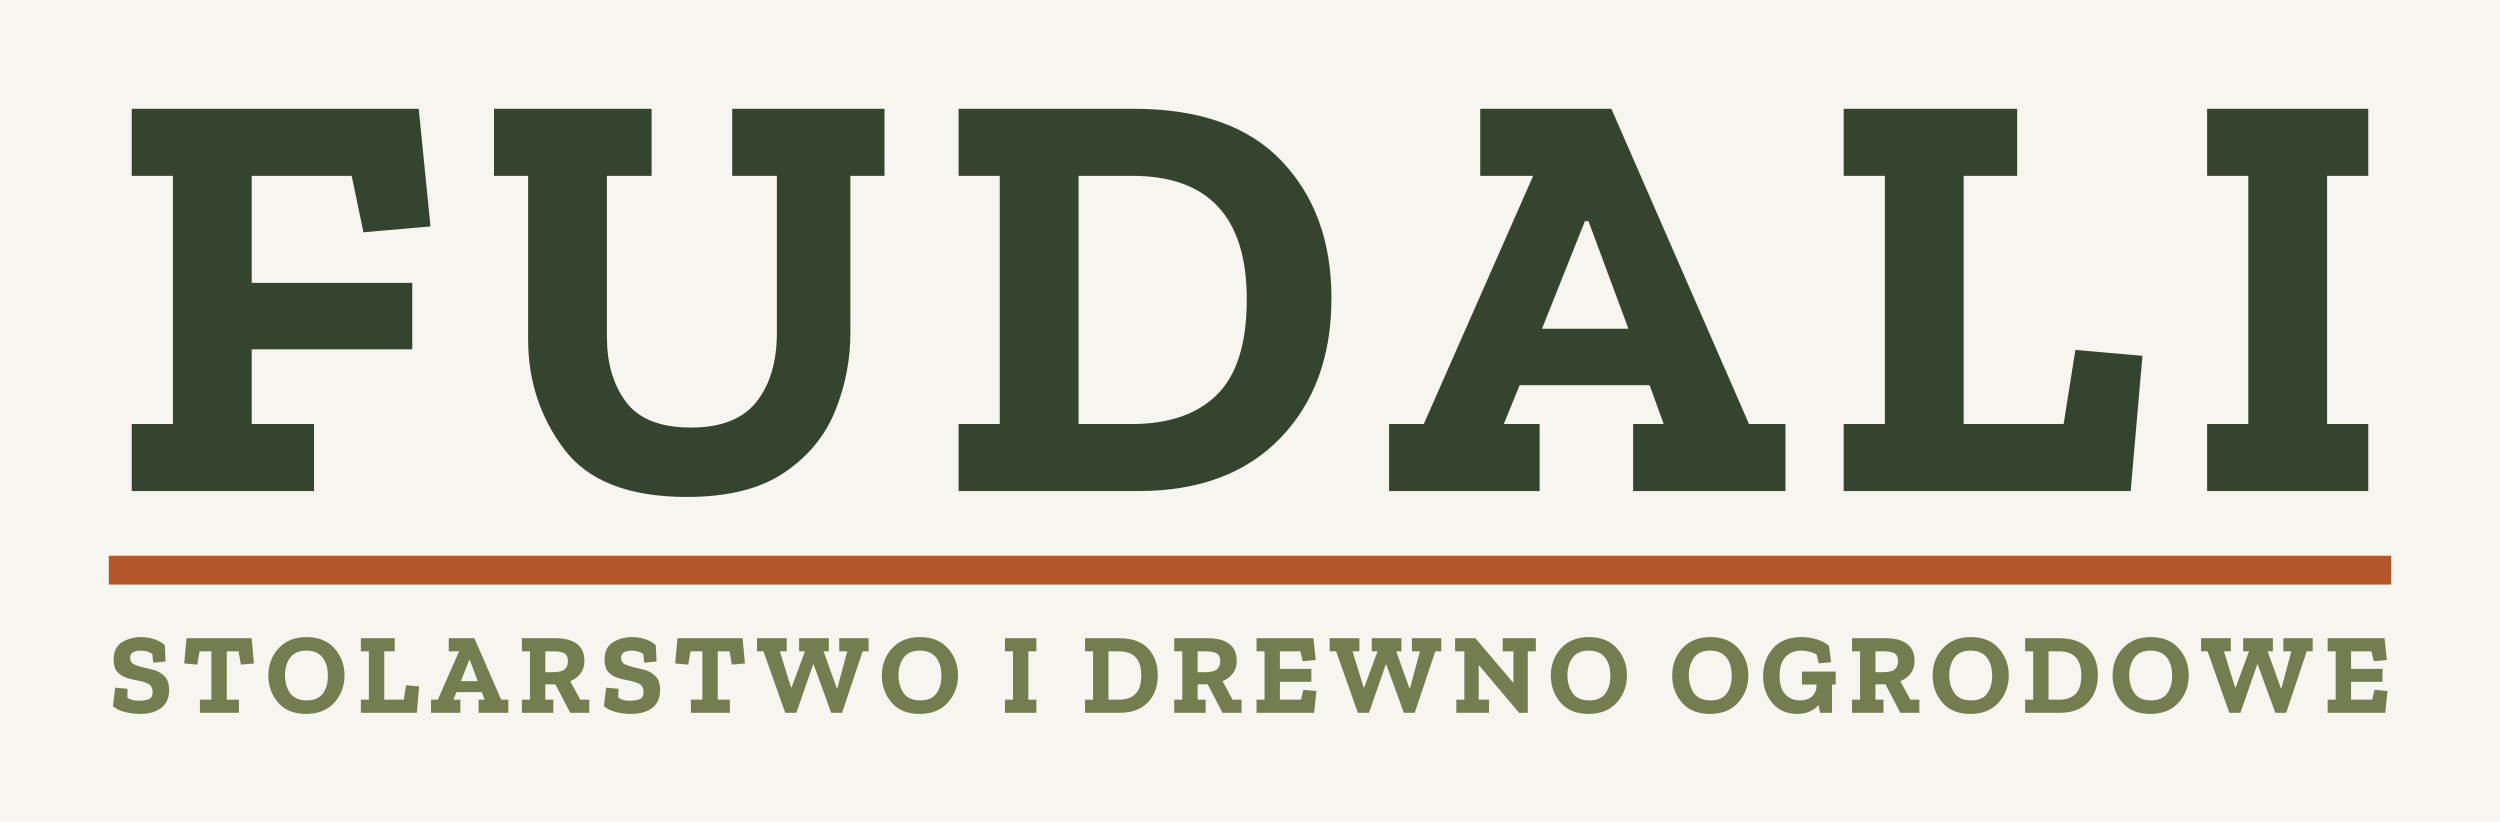
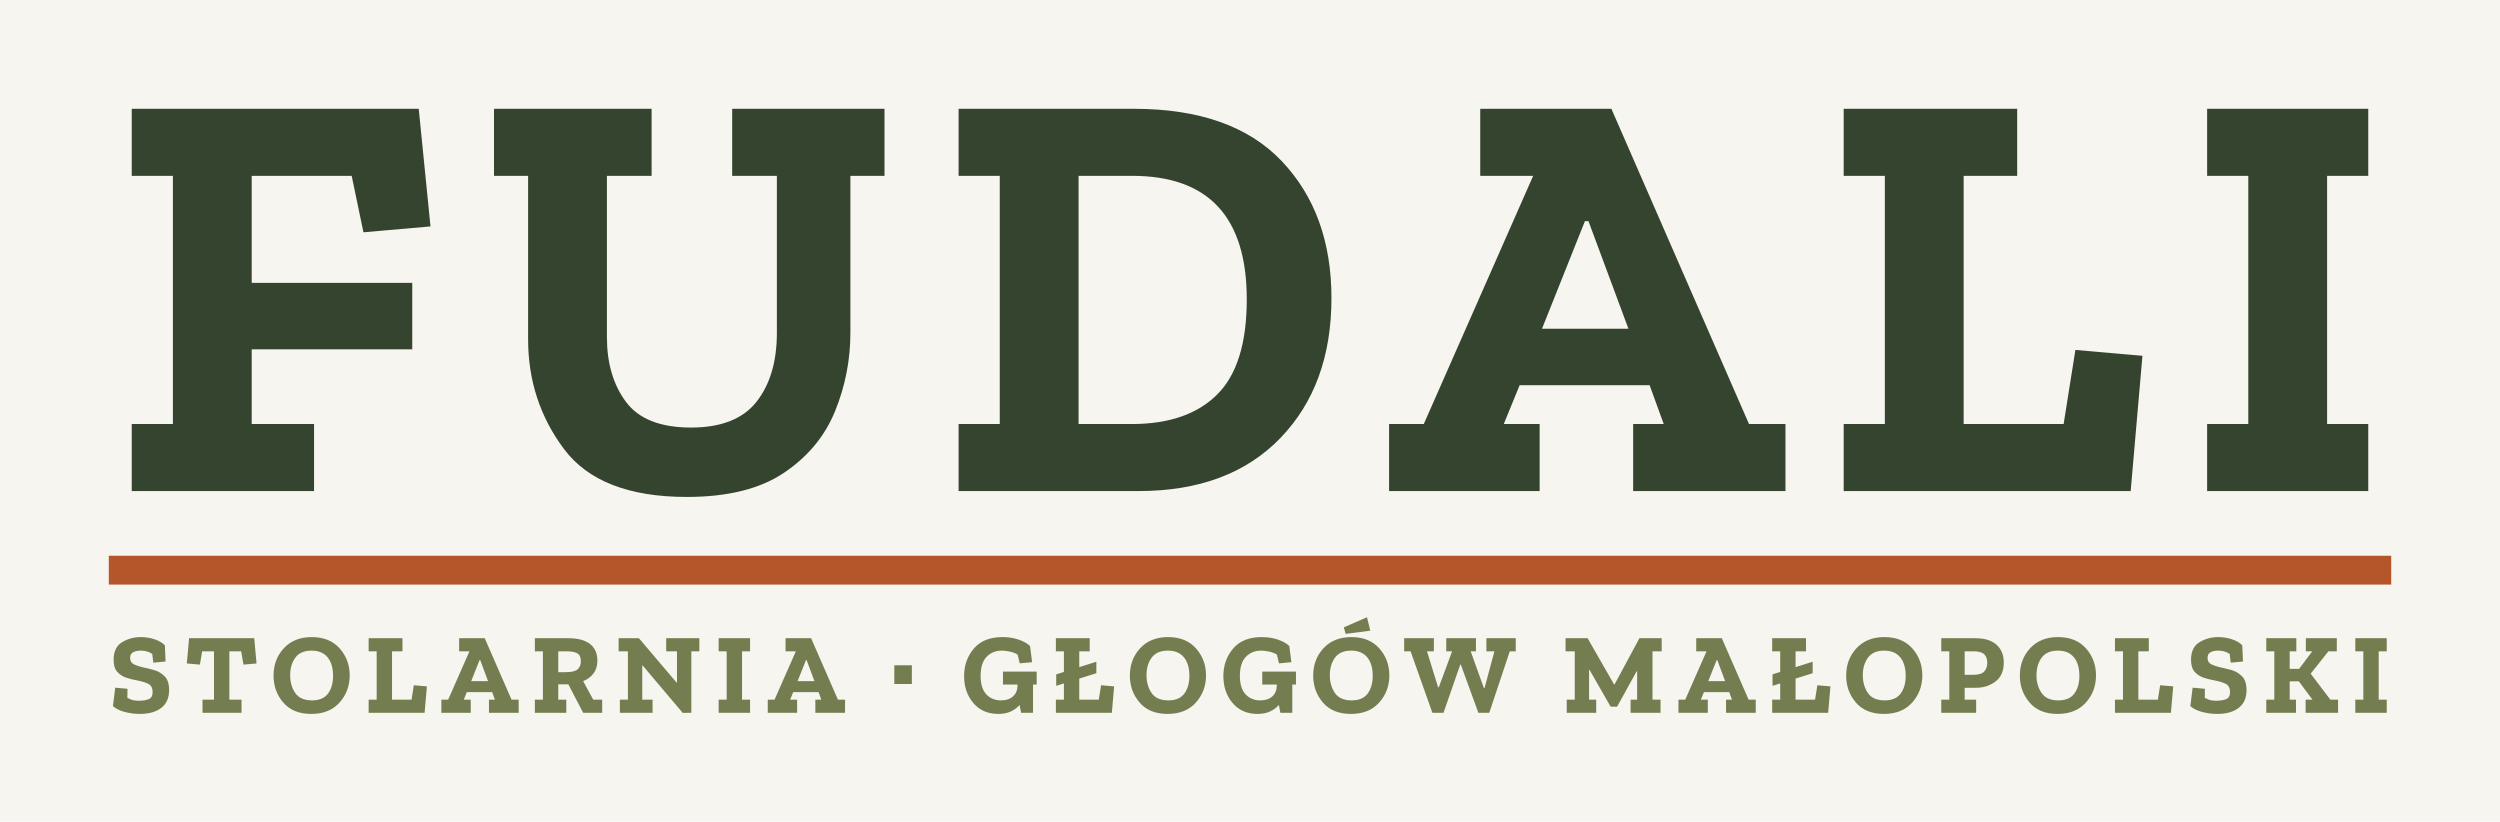
<svg xmlns="http://www.w3.org/2000/svg" viewBox="0 0 425.1 139.7" width="425.1" height="139.7">
  <rect width="425.1" height="139.7" fill="#F7F5EF" />
  <g transform="translate(18.5 18.5)">
    <g transform="translate(0 0.0)">
      <path d="M54.7 -45.0 43.3 -44.0 41.3 -53.6H24.3V-35.4H51.6V-24.1H24.3V-11.4H34.9V0.0H3.9V-11.4H10.9V-53.6H3.9V-65.0H52.7Z M131.9 -53.6H126.1V-26.9Q126.1 -20.0 123.5 -13.6Q120.9 -7.2 114.8 -3.1Q108.7 1.0 98.3 1.0Q83.5 1.0 77.4 -7.15Q71.3 -15.3 71.3 -25.8V-53.6H65.5V-65.0H92.3V-53.6H84.7V-26.2Q84.7 -19.5 87.95 -15.15Q91.2 -10.8 99.0 -10.8Q106.7 -10.8 110.15 -15.2Q113.6 -19.6 113.6 -26.9V-53.6H106.0V-65.0H131.9Z M207.9 -32.8Q207.9 -18.0 199.2 -9.0Q190.5 0.0 175.1 0.0H144.5V-11.4H151.5V-53.6H144.5V-65.0H174.3Q191 -65.0 199.45 -56.1Q207.9 -47.2 207.9 -32.8ZM193.5 -32.6Q193.5 -53.6 174 -53.6H164.9V-11.4H174Q183.4 -11.4 188.45 -16.4Q193.5 -21.4 193.5 -32.6Z M285.1 0.0H259.2V-11.4H264.4L262 -18.0H239.9L237.2 -11.4H243.3V0.0H217.7V-11.4H223.6L242.2 -53.6H233.2V-65.0H255.5L278.9 -11.4H285.1ZM258.4 -27.6 251.6 -45.9H251L243.7 -27.6Z M343.8 0.0H295.0V-11.4H302.0V-53.6H295.0V-65.0H324.5V-53.6H315.4V-11.4H332.4L334.4 -24.0L345.8 -23.0Z M384.2 0.0H356.8V-11.4H363.8V-53.6H356.8V-65.0H384.2V-53.6H377.2V-11.4H384.2Z" fill="#34442F" transform="translate(0 65.0)" />
      <rect x="0" y="76.0" width="388.1" height="4.9" fill="#B4552A" />
-       <path d="M10.257 -3.841Q10.257 -1.872 8.931 -0.838Q7.605 0.195 5.285 0.195Q3.998 0.195 2.72 -0.136Q1.443 -0.468 0.702 -1.131L1.092 -4.271L3.179 -4.075L3.159 -2.535Q3.822 -2.184 4.29 -2.116Q4.758 -2.047 5.09 -2.047Q6.123 -2.047 6.786 -2.311Q7.449 -2.574 7.449 -3.53Q7.449 -4.582 6.669 -4.943Q5.889 -5.304 4.836 -5.499Q3.92 -5.655 2.993 -5.957Q2.067 -6.26 1.443 -6.952Q0.819 -7.644 0.819 -9.009Q0.819 -11.134 2.262 -12.002Q3.705 -12.87 5.421 -12.87Q6.669 -12.87 7.8 -12.49Q8.931 -12.11 9.536 -11.466L9.652 -8.716L7.566 -8.521L7.391 -10.004Q6.903 -10.335 6.406 -10.452Q5.909 -10.569 5.441 -10.569Q4.66 -10.569 4.144 -10.296Q3.627 -10.023 3.627 -9.341Q3.627 -8.541 4.29 -8.229Q4.953 -7.917 5.811 -7.722Q6.591 -7.566 7.634 -7.283Q8.678 -7 9.467 -6.23Q10.257 -5.46 10.257 -3.841Z M24.681 -8.385 22.458 -8.19 22.068 -10.452H20.059V-2.223H22.126V0.0H15.496V-2.223H17.446V-10.452H15.438L15.048 -8.19L12.825 -8.385L13.215 -12.675H24.291Z M40.08 -6.357Q40.08 -3.666 38.354 -1.736Q36.628 0.195 33.547 0.195Q30.447 0.195 28.789 -1.736Q27.132 -3.666 27.132 -6.318Q27.132 -9.087 28.887 -10.979Q30.642 -12.87 33.625 -12.87Q36.667 -12.87 38.374 -10.949Q40.08 -9.028 40.08 -6.357ZM37.252 -6.279Q37.252 -8.307 36.316 -9.438Q35.38 -10.569 33.606 -10.569Q31.714 -10.569 30.837 -9.37Q29.959 -8.171 29.959 -6.377Q29.959 -4.641 30.817 -3.373Q31.675 -2.106 33.684 -2.106Q35.536 -2.106 36.394 -3.266Q37.252 -4.426 37.252 -6.279Z M52.378 0.0H42.862V-2.223H44.227V-10.452H42.862V-12.675H48.615V-10.452H46.84V-2.223H50.155L50.545 -4.68L52.768 -4.485Z M67.933 0.0H62.883V-2.223H63.897L63.429 -3.51H59.119L58.593 -2.223H59.782V0.0H54.79V-2.223H55.941L59.568 -10.452H57.813V-12.675H62.161L66.724 -2.223H67.933ZM62.727 -5.382 61.401 -8.95H61.284L59.86 -5.382Z M81.694 0.0H78.457L75.942 -4.836H74.226V-2.223H75.591V0.0H70.248V-2.223H71.613V-10.452H70.248V-12.675H75.981Q78.34 -12.675 79.608 -11.71Q80.875 -10.745 80.875 -8.834Q80.875 -7.546 80.212 -6.679Q79.549 -5.811 78.457 -5.382L80.173 -2.223H81.694ZM78.067 -8.775Q78.067 -9.73 77.502 -10.091Q76.936 -10.452 75.513 -10.452H74.226V-6.903H75.474Q76.975 -6.903 77.521 -7.39Q78.067 -7.878 78.067 -8.775Z M93.739 -3.841Q93.739 -1.872 92.413 -0.838Q91.087 0.195 88.766 0.195Q87.479 0.195 86.202 -0.136Q84.925 -0.468 84.184 -1.131L84.574 -4.271L86.66 -4.075L86.641 -2.535Q87.304 -2.184 87.772 -2.116Q88.24 -2.047 88.571 -2.047Q89.605 -2.047 90.268 -2.311Q90.931 -2.574 90.931 -3.53Q90.931 -4.582 90.151 -4.943Q89.371 -5.304 88.318 -5.499Q87.401 -5.655 86.475 -5.957Q85.549 -6.26 84.925 -6.952Q84.301 -7.644 84.301 -9.009Q84.301 -11.134 85.744 -12.002Q87.187 -12.87 88.903 -12.87Q90.151 -12.87 91.282 -12.49Q92.413 -12.11 93.017 -11.466L93.134 -8.716L91.048 -8.521L90.872 -10.004Q90.385 -10.335 89.888 -10.452Q89.39 -10.569 88.922 -10.569Q88.142 -10.569 87.626 -10.296Q87.109 -10.023 87.109 -9.341Q87.109 -8.541 87.772 -8.229Q88.435 -7.917 89.293 -7.722Q90.073 -7.566 91.116 -7.283Q92.159 -7 92.949 -6.23Q93.739 -5.46 93.739 -3.841Z M108.163 -8.385 105.94 -8.19 105.55 -10.452H103.541V-2.223H105.608V0.0H98.978V-2.223H100.928V-10.452H98.92L98.53 -8.19L96.307 -8.385L96.697 -12.675H107.773Z M129.197 -10.452H128.183L124.693 0.0H122.84L119.857 -8.19H119.759L116.912 0.0H115.021L111.316 -10.452H110.224V-12.675H115.274V-10.452H114.104L115.996 -4.329H116.113L118.375 -10.452H117.38V-12.675H122.431V-10.452H121.534L123.776 -4.212H123.893L125.57 -10.452H124.205V-12.675H129.197Z M144.401 -6.357Q144.401 -3.666 142.675 -1.736Q140.95 0.195 137.869 0.195Q134.768 0.195 133.111 -1.736Q131.453 -3.666 131.453 -6.318Q131.453 -9.087 133.208 -10.979Q134.963 -12.87 137.947 -12.87Q140.989 -12.87 142.695 -10.949Q144.401 -9.028 144.401 -6.357ZM141.574 -6.279Q141.574 -8.307 140.638 -9.438Q139.702 -10.569 137.927 -10.569Q136.036 -10.569 135.158 -9.37Q134.281 -8.171 134.281 -6.377Q134.281 -4.641 135.139 -3.373Q135.997 -2.106 138.005 -2.106Q139.858 -2.106 140.716 -3.266Q141.574 -4.426 141.574 -6.279Z  M157.727 0.0H152.384V-2.223H153.749V-10.452H152.384V-12.675H157.727V-10.452H156.362V-2.223H157.727Z  M178.365 -6.396Q178.365 -3.51 176.669 -1.755Q174.972 0.0 171.969 0.0H166.002V-2.223H167.367V-10.452H166.002V-12.675H171.813Q175.07 -12.675 176.718 -10.94Q178.365 -9.204 178.365 -6.396ZM175.557 -6.357Q175.557 -10.452 171.755 -10.452H169.98V-2.223H171.755Q173.588 -2.223 174.573 -3.198Q175.557 -4.173 175.557 -6.357Z M192.614 0.0H189.377L186.861 -4.836H185.145V-2.223H186.51V0.0H181.167V-2.223H182.532V-10.452H181.167V-12.675H186.9Q189.26 -12.675 190.527 -11.71Q191.795 -10.745 191.795 -8.834Q191.795 -7.546 191.132 -6.679Q190.469 -5.811 189.377 -5.382L191.093 -2.223H192.614ZM188.987 -8.775Q188.987 -9.73 188.421 -10.091Q187.856 -10.452 186.432 -10.452H185.145V-6.903H186.393Q187.895 -6.903 188.441 -7.39Q188.987 -7.878 188.987 -8.775Z M204.951 0.0H195.162V-2.223H196.527V-10.452H195.162V-12.675H204.834L205.224 -8.97L203.001 -8.775L202.611 -10.452H199.14V-7.468H204.483V-5.265H199.14V-2.223H202.728L203.118 -3.9L205.341 -3.705Z M226.571 -10.452H225.557L222.066 0.0H220.214L217.23 -8.19H217.133L214.286 0.0H212.394L208.689 -10.452H207.597V-12.675H212.648V-10.452H211.478L213.369 -4.329H213.486L215.748 -10.452H214.754V-12.675H219.804V-10.452H218.907L221.15 -4.212H221.267L222.944 -10.452H221.579V-12.675H226.571Z M242.652 -10.452H241.287V0.0L239.824 0.019L233.019 -8.034H232.941V-2.223H234.696V0.0H229.138V-2.223H230.503V-10.452H228.924V-12.675H232.375L238.771 -5.148H238.849V-10.452H237.016V-12.675H242.652Z M258.148 -6.357Q258.148 -3.666 256.423 -1.736Q254.697 0.195 251.616 0.195Q248.515 0.195 246.858 -1.736Q245.2 -3.666 245.2 -6.318Q245.2 -9.087 246.955 -10.979Q248.71 -12.87 251.694 -12.87Q254.736 -12.87 256.442 -10.949Q258.148 -9.028 258.148 -6.357ZM255.321 -6.279Q255.321 -8.307 254.385 -9.438Q253.449 -10.569 251.674 -10.569Q249.783 -10.569 248.905 -9.37Q248.028 -8.171 248.028 -6.377Q248.028 -4.641 248.886 -3.373Q249.744 -2.106 251.752 -2.106Q253.605 -2.106 254.463 -3.266Q255.321 -4.426 255.321 -6.279Z  M278.787 -6.357Q278.787 -3.666 277.061 -1.736Q275.335 0.195 272.254 0.195Q269.154 0.195 267.496 -1.736Q265.839 -3.666 265.839 -6.318Q265.839 -9.087 267.594 -10.979Q269.349 -12.87 272.332 -12.87Q275.374 -12.87 277.08 -10.949Q278.787 -9.028 278.787 -6.357ZM275.959 -6.279Q275.959 -8.307 275.023 -9.438Q274.087 -10.569 272.313 -10.569Q270.421 -10.569 269.544 -9.37Q268.666 -8.171 268.666 -6.377Q268.666 -4.641 269.524 -3.373Q270.382 -2.106 272.391 -2.106Q274.243 -2.106 275.101 -3.266Q275.959 -4.426 275.959 -6.279Z M293.64 -4.797H293.016V0.0H290.988L290.734 -1.326Q290.149 -0.643 289.242 -0.224Q288.336 0.195 287.107 0.195Q284.436 0.195 282.866 -1.657Q281.296 -3.51 281.296 -6.24Q281.296 -8.97 282.954 -10.92Q284.611 -12.87 287.829 -12.87Q289.369 -12.87 290.627 -12.421Q291.885 -11.973 292.509 -11.349L292.86 -8.6L290.754 -8.405L290.403 -9.886Q289.896 -10.218 289.125 -10.393Q288.355 -10.569 287.712 -10.569Q286.152 -10.569 285.128 -9.516Q284.104 -8.463 284.104 -6.279Q284.104 -4.173 285.069 -3.139Q286.035 -2.106 287.575 -2.106Q288.862 -2.106 289.623 -2.788Q290.383 -3.471 290.383 -4.719V-4.797H287.907V-7H293.64Z M307.868 0.0H304.631L302.116 -4.836H300.4V-2.223H301.765V0.0H296.422V-2.223H297.787V-10.452H296.422V-12.675H302.155Q304.514 -12.675 305.782 -11.71Q307.049 -10.745 307.049 -8.834Q307.049 -7.546 306.386 -6.679Q305.723 -5.811 304.631 -5.382L306.347 -2.223H307.868ZM304.241 -8.775Q304.241 -9.73 303.676 -10.091Q303.11 -10.452 301.687 -10.452H300.4V-6.903H301.648Q303.149 -6.903 303.695 -7.39Q304.241 -7.878 304.241 -8.775Z M323.072 -6.357Q323.072 -3.666 321.347 -1.736Q319.621 0.195 316.54 0.195Q313.439 0.195 311.782 -1.736Q310.124 -3.666 310.124 -6.318Q310.124 -9.087 311.879 -10.979Q313.634 -12.87 316.618 -12.87Q319.66 -12.87 321.366 -10.949Q323.072 -9.028 323.072 -6.357ZM320.245 -6.279Q320.245 -8.307 319.309 -9.438Q318.373 -10.569 316.598 -10.569Q314.707 -10.569 313.829 -9.37Q312.952 -8.171 312.952 -6.377Q312.952 -4.641 313.81 -3.373Q314.668 -2.106 316.676 -2.106Q318.529 -2.106 319.387 -3.266Q320.245 -4.426 320.245 -6.279Z M338.218 -6.396Q338.218 -3.51 336.521 -1.755Q334.825 0.0 331.822 0.0H325.855V-2.223H327.22V-10.452H325.855V-12.675H331.666Q334.922 -12.675 336.57 -10.94Q338.218 -9.204 338.218 -6.396ZM335.41 -6.357Q335.41 -10.452 331.607 -10.452H329.833V-2.223H331.607Q333.44 -2.223 334.425 -3.198Q335.41 -4.173 335.41 -6.357Z M353.675 -6.357Q353.675 -3.666 351.949 -1.736Q350.224 0.195 347.143 0.195Q344.042 0.195 342.385 -1.736Q340.727 -3.666 340.727 -6.318Q340.727 -9.087 342.482 -10.979Q344.237 -12.87 347.221 -12.87Q350.263 -12.87 351.969 -10.949Q353.675 -9.028 353.675 -6.357ZM350.848 -6.279Q350.848 -8.307 349.912 -9.438Q348.976 -10.569 347.201 -10.569Q345.31 -10.569 344.432 -9.37Q343.555 -8.171 343.555 -6.377Q343.555 -4.641 344.413 -3.373Q345.271 -2.106 347.279 -2.106Q349.132 -2.106 349.99 -3.266Q350.848 -4.426 350.848 -6.279Z M374.749 -10.452H373.735L370.244 0.0H368.392L365.408 -8.19H365.311L362.464 0.0H360.572L356.867 -10.452H355.775V-12.675H360.826V-10.452H359.656L361.547 -4.329H361.664L363.926 -10.452H362.932V-12.675H367.982V-10.452H367.085L369.328 -4.212H369.445L371.122 -10.452H369.757V-12.675H374.749Z M387.086 0.0H377.297V-2.223H378.662V-10.452H377.297V-12.675H386.969L387.359 -8.97L385.136 -8.775L384.746 -10.452H381.275V-7.468H386.618V-5.265H381.275V-2.223H384.863L385.253 -3.9L387.476 -3.705Z" fill="#737D4F" transform="translate(0 102.7)" />
+       <path d="M10.257 -3.841Q10.257 -1.872 8.931 -0.838Q7.605 0.195 5.285 0.195Q3.998 0.195 2.72 -0.136Q1.443 -0.468 0.702 -1.131L1.092 -4.271L3.179 -4.075L3.159 -2.535Q3.822 -2.184 4.29 -2.116Q4.758 -2.047 5.09 -2.047Q6.123 -2.047 6.786 -2.311Q7.449 -2.574 7.449 -3.53Q7.449 -4.582 6.669 -4.943Q5.889 -5.304 4.836 -5.499Q3.92 -5.655 2.993 -5.957Q2.067 -6.26 1.443 -6.952Q0.819 -7.644 0.819 -9.009Q0.819 -11.134 2.262 -12.002Q3.705 -12.87 5.421 -12.87Q6.669 -12.87 7.8 -12.49Q8.931 -12.11 9.536 -11.466L9.652 -8.716L7.566 -8.521L7.391 -10.004Q6.903 -10.335 6.406 -10.452Q5.909 -10.569 5.441 -10.569Q4.66 -10.569 4.144 -10.296Q3.627 -10.023 3.627 -9.341Q3.627 -8.541 4.29 -8.229Q4.953 -7.917 5.811 -7.722Q6.591 -7.566 7.634 -7.283Q8.678 -7 9.467 -6.23Q10.257 -5.46 10.257 -3.841Z M25.121 -8.385 22.898 -8.19 22.508 -10.452H20.5V-2.223H22.567V0.0H15.937V-2.223H17.887V-10.452H15.878L15.488 -8.19L13.265 -8.385L13.655 -12.675H24.731Z M40.961 -6.357Q40.961 -3.666 39.235 -1.736Q37.509 0.195 34.428 0.195Q31.328 0.195 29.67 -1.736Q28.013 -3.666 28.013 -6.318Q28.013 -9.087 29.768 -10.979Q31.523 -12.87 34.506 -12.87Q37.548 -12.87 39.254 -10.949Q40.961 -9.028 40.961 -6.357ZM38.133 -6.279Q38.133 -8.307 37.197 -9.438Q36.261 -10.569 34.487 -10.569Q32.595 -10.569 31.718 -9.37Q30.84 -8.171 30.84 -6.377Q30.84 -4.641 31.698 -3.373Q32.556 -2.106 34.565 -2.106Q36.417 -2.106 37.275 -3.266Q38.133 -4.426 38.133 -6.279Z M53.699 0.0H44.183V-2.223H45.548V-10.452H44.183V-12.675H49.936V-10.452H48.161V-2.223H51.476L51.866 -4.68L54.089 -4.485Z M69.695 0.0H64.644V-2.223H65.658L65.19 -3.51H60.881L60.354 -2.223H61.544V0.0H56.552V-2.223H57.702L61.329 -10.452H59.574V-12.675H63.923L68.486 -2.223H69.695ZM64.488 -5.382 63.162 -8.95H63.045L61.622 -5.382Z M83.896 0.0H80.659L78.143 -4.836H76.427V-2.223H77.792V0.0H72.449V-2.223H73.814V-10.452H72.449V-12.675H78.182Q80.542 -12.675 81.809 -11.71Q83.077 -10.745 83.077 -8.834Q83.077 -7.546 82.414 -6.679Q81.751 -5.811 80.659 -5.382L82.375 -2.223H83.896ZM80.269 -8.775Q80.269 -9.73 79.703 -10.091Q79.138 -10.452 77.714 -10.452H76.427V-6.903H77.675Q79.177 -6.903 79.723 -7.39Q80.269 -7.878 80.269 -8.775Z M100.418 -10.452H99.053V0.0L97.59 0.019L90.785 -8.034H90.707V-2.223H92.462V0.0H86.904V-2.223H88.269V-10.452H86.69V-12.675H90.141L96.537 -5.148H96.615V-10.452H94.782V-12.675H100.418Z M109.042 0.0H103.699V-2.223H105.064V-10.452H103.699V-12.675H109.042V-10.452H107.677V-2.223H109.042Z M125.193 0.0H120.143V-2.223H121.157L120.689 -3.51H116.379L115.853 -2.223H117.042V0.0H112.05V-2.223H113.201L116.828 -10.452H115.073V-12.675H119.421L123.984 -2.223H125.193ZM119.987 -5.382 118.661 -8.95H118.544L117.12 -5.382Z  M133.569 -4.894V-8.073H136.553V-4.894Z  M157.779 -4.797H157.155V0.0H155.127L154.874 -1.326Q154.289 -0.643 153.382 -0.224Q152.475 0.195 151.247 0.195Q148.575 0.195 147.005 -1.657Q145.436 -3.51 145.436 -6.24Q145.436 -8.97 147.093 -10.92Q148.751 -12.87 151.968 -12.87Q153.509 -12.87 154.766 -12.421Q156.024 -11.973 156.648 -11.349L156.999 -8.6L154.893 -8.405L154.542 -9.886Q154.035 -10.218 153.265 -10.393Q152.495 -10.569 151.851 -10.569Q150.291 -10.569 149.267 -9.516Q148.244 -8.463 148.244 -6.279Q148.244 -4.173 149.209 -3.139Q150.174 -2.106 151.715 -2.106Q153.002 -2.106 153.762 -2.788Q154.523 -3.471 154.523 -4.719V-4.797H152.046V-7H157.779Z M170.557 0.0H161.041V-2.223H162.406V-4.992L161.099 -4.582V-6.532L162.406 -6.942V-10.452H161.041V-12.675H166.793V-10.452H165.019V-7.761L167.924 -8.678V-6.728L165.019 -5.811V-2.223H168.334L168.724 -4.68L170.947 -4.485Z M186.572 -6.357Q186.572 -3.666 184.846 -1.736Q183.12 0.195 180.039 0.195Q176.939 0.195 175.281 -1.736Q173.624 -3.666 173.624 -6.318Q173.624 -9.087 175.379 -10.979Q177.134 -12.87 180.117 -12.87Q183.159 -12.87 184.865 -10.949Q186.572 -9.028 186.572 -6.357ZM183.744 -6.279Q183.744 -8.307 182.808 -9.438Q181.872 -10.569 180.098 -10.569Q178.206 -10.569 177.329 -9.37Q176.451 -8.171 176.451 -6.377Q176.451 -4.641 177.309 -3.373Q178.167 -2.106 180.176 -2.106Q182.028 -2.106 182.886 -3.266Q183.744 -4.426 183.744 -6.279Z M201.865 -4.797H201.241V0.0H199.213L198.96 -1.326Q198.375 -0.643 197.468 -0.224Q196.561 0.195 195.333 0.195Q192.661 0.195 191.091 -1.657Q189.522 -3.51 189.522 -6.24Q189.522 -8.97 191.179 -10.92Q192.837 -12.87 196.054 -12.87Q197.595 -12.87 198.852 -12.421Q200.11 -11.973 200.734 -11.349L201.085 -8.6L198.979 -8.405L198.628 -9.886Q198.121 -10.218 197.351 -10.393Q196.581 -10.569 195.937 -10.569Q194.377 -10.569 193.353 -9.516Q192.33 -8.463 192.33 -6.279Q192.33 -4.173 193.295 -3.139Q194.26 -2.106 195.801 -2.106Q197.088 -2.106 197.848 -2.788Q198.609 -3.471 198.609 -4.719V-4.797H196.132V-7H201.865Z M214.506 -13.962 210.314 -13.416 210.002 -14.527 213.941 -16.244ZM217.743 -6.357Q217.743 -3.666 216.018 -1.736Q214.292 0.195 211.211 0.195Q208.11 0.195 206.453 -1.736Q204.795 -3.666 204.795 -6.318Q204.795 -9.087 206.55 -10.979Q208.305 -12.87 211.289 -12.87Q214.331 -12.87 216.037 -10.949Q217.743 -9.028 217.743 -6.357ZM214.916 -6.279Q214.916 -8.307 213.98 -9.438Q213.044 -10.569 211.269 -10.569Q209.378 -10.569 208.5 -9.37Q207.623 -8.171 207.623 -6.377Q207.623 -4.641 208.481 -3.373Q209.339 -2.106 211.347 -2.106Q213.2 -2.106 214.058 -3.266Q214.916 -4.426 214.916 -6.279Z M239.238 -10.452H238.224L234.733 0.0H232.881L229.897 -8.19H229.8L226.953 0.0H225.061L221.356 -10.452H220.264V-12.675H225.315V-10.452H224.145L226.036 -4.329H226.153L228.415 -10.452H227.421V-12.675H232.471V-10.452H231.574L233.817 -4.212H233.934L235.611 -10.452H234.246V-12.675H239.238Z  M264.052 -10.452H262.492V-2.223H263.857V0.0H258.768V-2.223H259.879V-7.059H259.801L256.467 -1.034H255.375L251.787 -7.293H251.709V-2.223H252.918V0.0H247.906V-2.223H249.271V-10.452H247.711V-12.675H251.455L255.96 -4.816H256.038L260.269 -12.675H264.052Z M280.047 0.0H274.997V-2.223H276.011L275.543 -3.51H271.233L270.707 -2.223H271.896V0.0H266.904V-2.223H268.055L271.682 -10.452H269.927V-12.675H274.275L278.838 -2.223H280.047ZM274.841 -5.382 273.515 -8.95H273.398L271.974 -5.382Z M292.357 0.0H282.841V-2.223H284.206V-4.992L282.9 -4.582V-6.532L284.206 -6.942V-10.452H282.841V-12.675H288.594V-10.452H286.819V-7.761L289.725 -8.678V-6.728L286.819 -5.811V-2.223H290.134L290.524 -4.68L292.747 -4.485Z M308.372 -6.357Q308.372 -3.666 306.646 -1.736Q304.92 0.195 301.839 0.195Q298.739 0.195 297.081 -1.736Q295.424 -3.666 295.424 -6.318Q295.424 -9.087 297.179 -10.979Q298.934 -12.87 301.917 -12.87Q304.959 -12.87 306.666 -10.949Q308.372 -9.028 308.372 -6.357ZM305.544 -6.279Q305.544 -8.307 304.608 -9.438Q303.672 -10.569 301.898 -10.569Q300.006 -10.569 299.129 -9.37Q298.251 -8.171 298.251 -6.377Q298.251 -4.641 299.109 -3.373Q299.967 -2.106 301.976 -2.106Q303.828 -2.106 304.686 -3.266Q305.544 -4.426 305.544 -6.279Z M322.222 -8.541Q322.222 -6.377 320.808 -5.314Q319.395 -4.251 317.523 -4.251H315.573V-2.223H317.523V0.0H311.595V-2.223H312.96V-10.452H311.595V-12.675H317.406Q319.765 -12.675 320.994 -11.564Q322.222 -10.452 322.222 -8.541ZM319.414 -8.502Q319.414 -9.438 318.897 -9.945Q318.381 -10.452 317.074 -10.452H315.573V-6.455H317.035Q318.381 -6.455 318.897 -7.02Q319.414 -7.585 319.414 -8.502Z M337.905 -6.357Q337.905 -3.666 336.18 -1.736Q334.454 0.195 331.373 0.195Q328.272 0.195 326.615 -1.736Q324.957 -3.666 324.957 -6.318Q324.957 -9.087 326.712 -10.979Q328.467 -12.87 331.451 -12.87Q334.493 -12.87 336.199 -10.949Q337.905 -9.028 337.905 -6.357ZM335.078 -6.279Q335.078 -8.307 334.142 -9.438Q333.206 -10.569 331.431 -10.569Q329.54 -10.569 328.662 -9.37Q327.785 -8.171 327.785 -6.377Q327.785 -4.641 328.643 -3.373Q329.501 -2.106 331.509 -2.106Q333.362 -2.106 334.22 -3.266Q335.078 -4.426 335.078 -6.279Z M350.644 0.0H341.128V-2.223H342.493V-10.452H341.128V-12.675H346.881V-10.452H345.106V-2.223H348.421L348.811 -4.68L351.034 -4.485Z M363.5 -3.841Q363.5 -1.872 362.174 -0.838Q360.848 0.195 358.527 0.195Q357.24 0.195 355.963 -0.136Q354.686 -0.468 353.945 -1.131L354.335 -4.271L356.421 -4.075L356.402 -2.535Q357.065 -2.184 357.533 -2.116Q358.001 -2.047 358.332 -2.047Q359.366 -2.047 360.029 -2.311Q360.692 -2.574 360.692 -3.53Q360.692 -4.582 359.912 -4.943Q359.132 -5.304 358.079 -5.499Q357.162 -5.655 356.236 -5.957Q355.31 -6.26 354.686 -6.952Q354.062 -7.644 354.062 -9.009Q354.062 -11.134 355.505 -12.002Q356.948 -12.87 358.664 -12.87Q359.912 -12.87 361.043 -12.49Q362.174 -12.11 362.778 -11.466L362.895 -8.716L360.809 -8.521L360.633 -10.004Q360.146 -10.335 359.649 -10.452Q359.151 -10.569 358.683 -10.569Q357.903 -10.569 357.387 -10.296Q356.87 -10.023 356.87 -9.341Q356.87 -8.541 357.533 -8.229Q358.196 -7.917 359.054 -7.722Q359.834 -7.566 360.877 -7.283Q361.92 -7 362.71 -6.23Q363.5 -5.46 363.5 -3.841Z M379.066 0.0H373.548V-2.223H374.718L372.397 -5.343H370.837V-2.223H371.91V0.0H366.859V-2.223H368.224V-10.452H366.859V-12.675H371.968V-10.452H370.837V-7.468H372.436L374.679 -10.452H373.587V-12.675H378.852V-10.452H377.428L374.406 -6.649L377.76 -2.223H379.066Z M387.339 0.0H381.996V-2.223H383.361V-10.452H381.996V-12.675H387.339V-10.452H385.974V-2.223H387.339Z" fill="#737D4F" transform="translate(0 102.7)" />
    </g>
  </g>
</svg>
